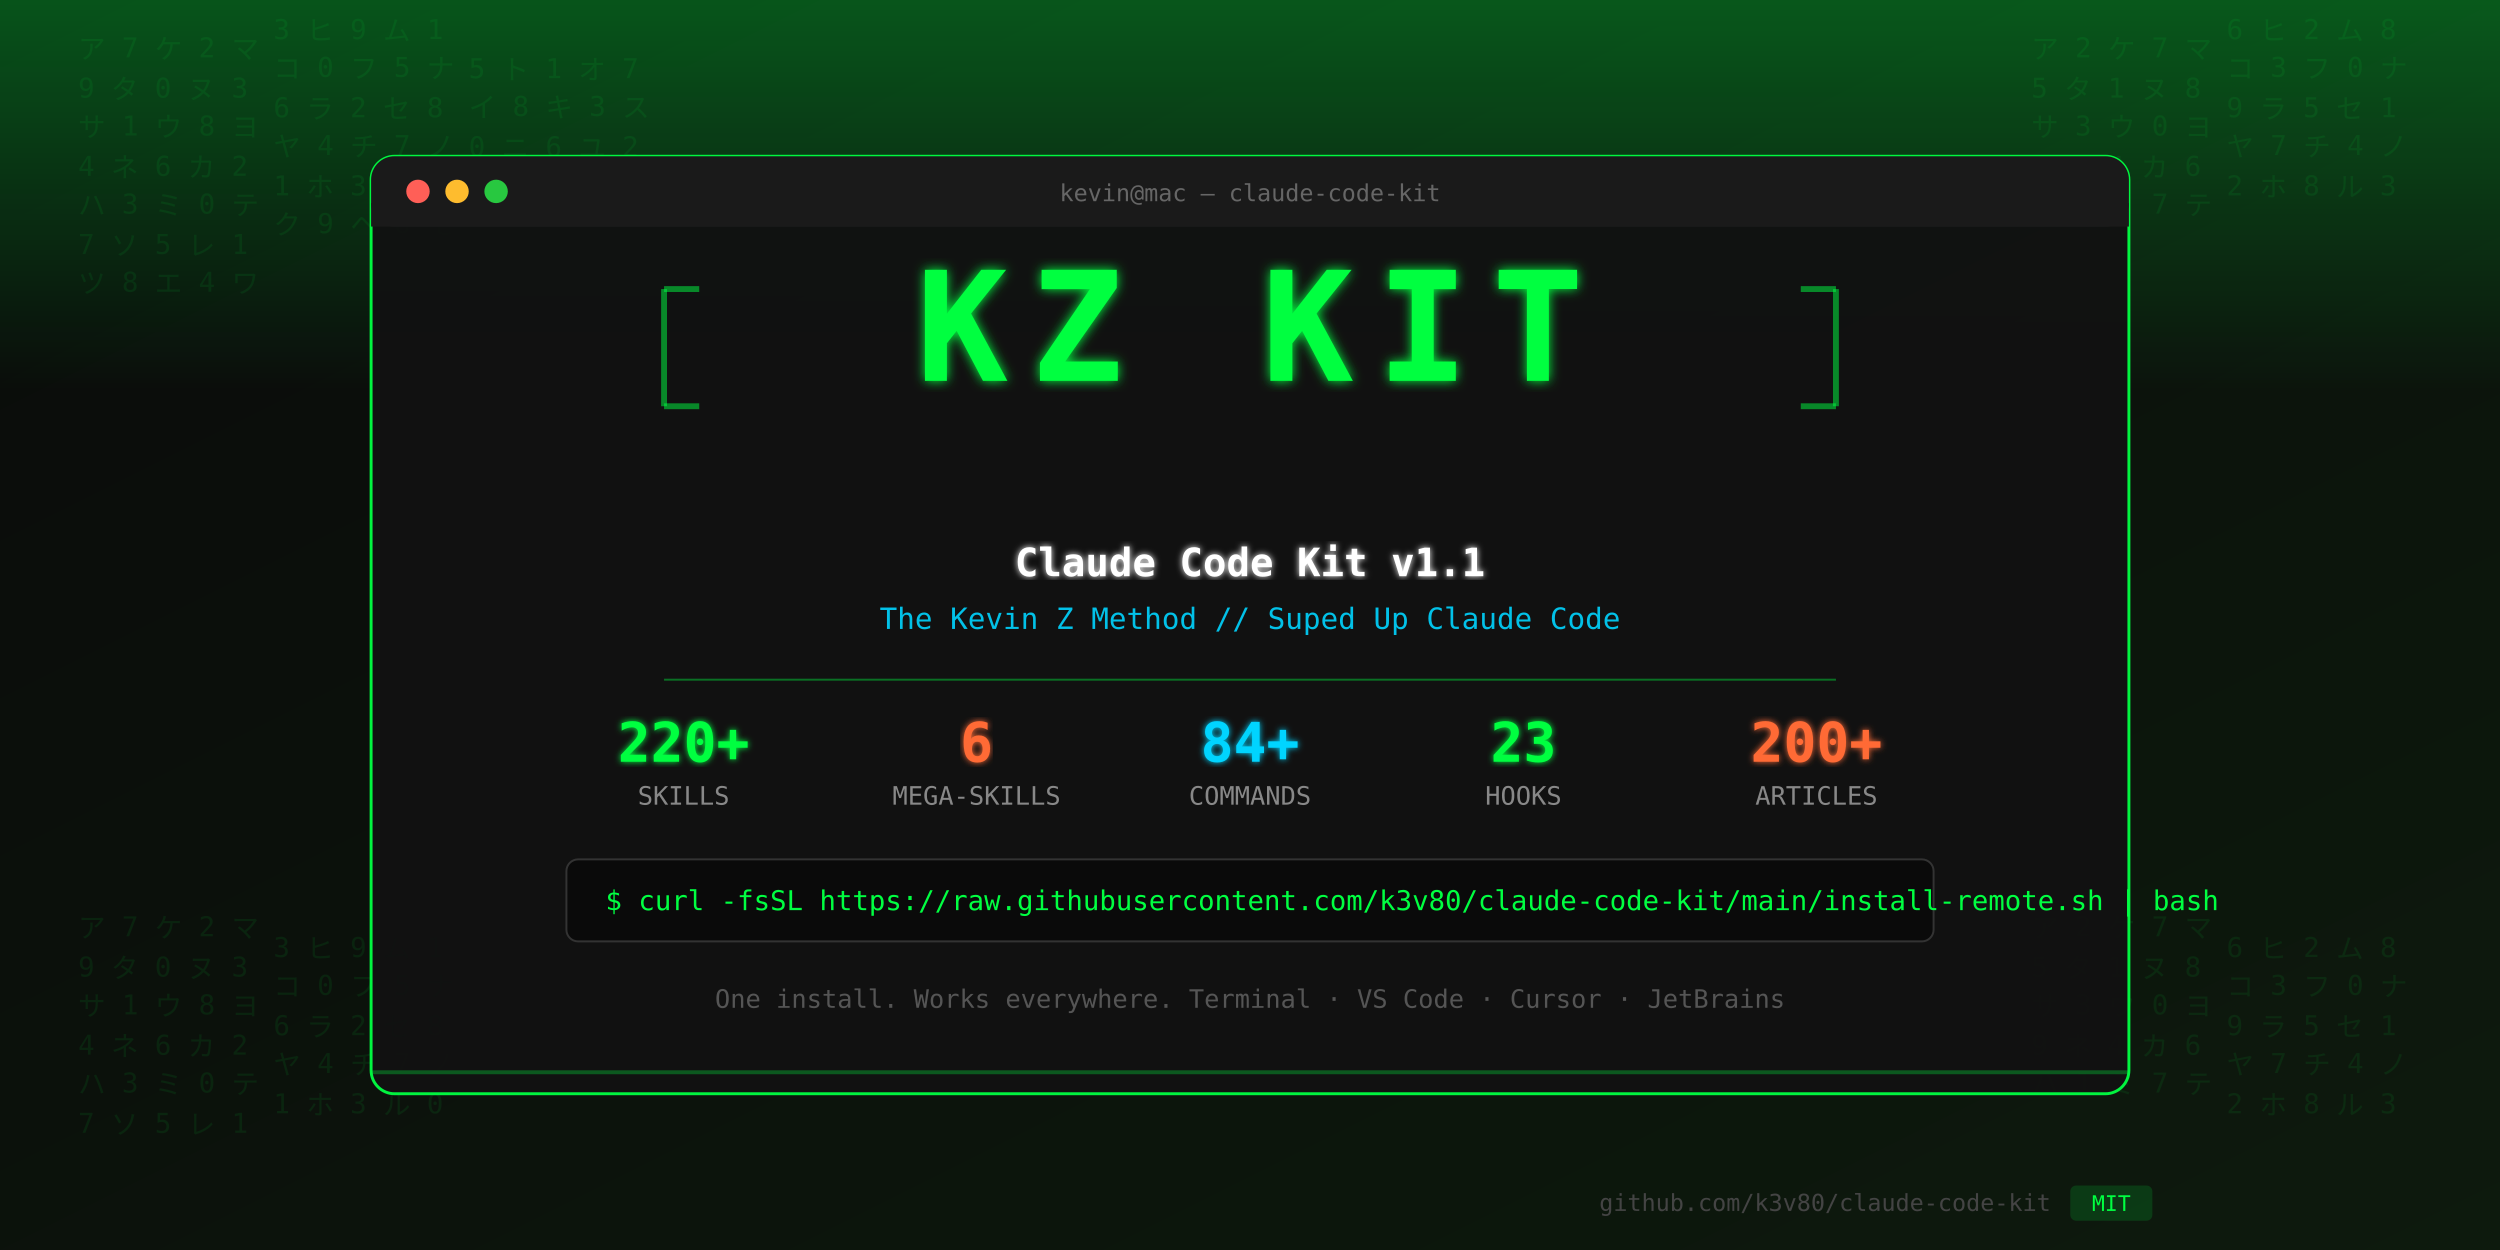
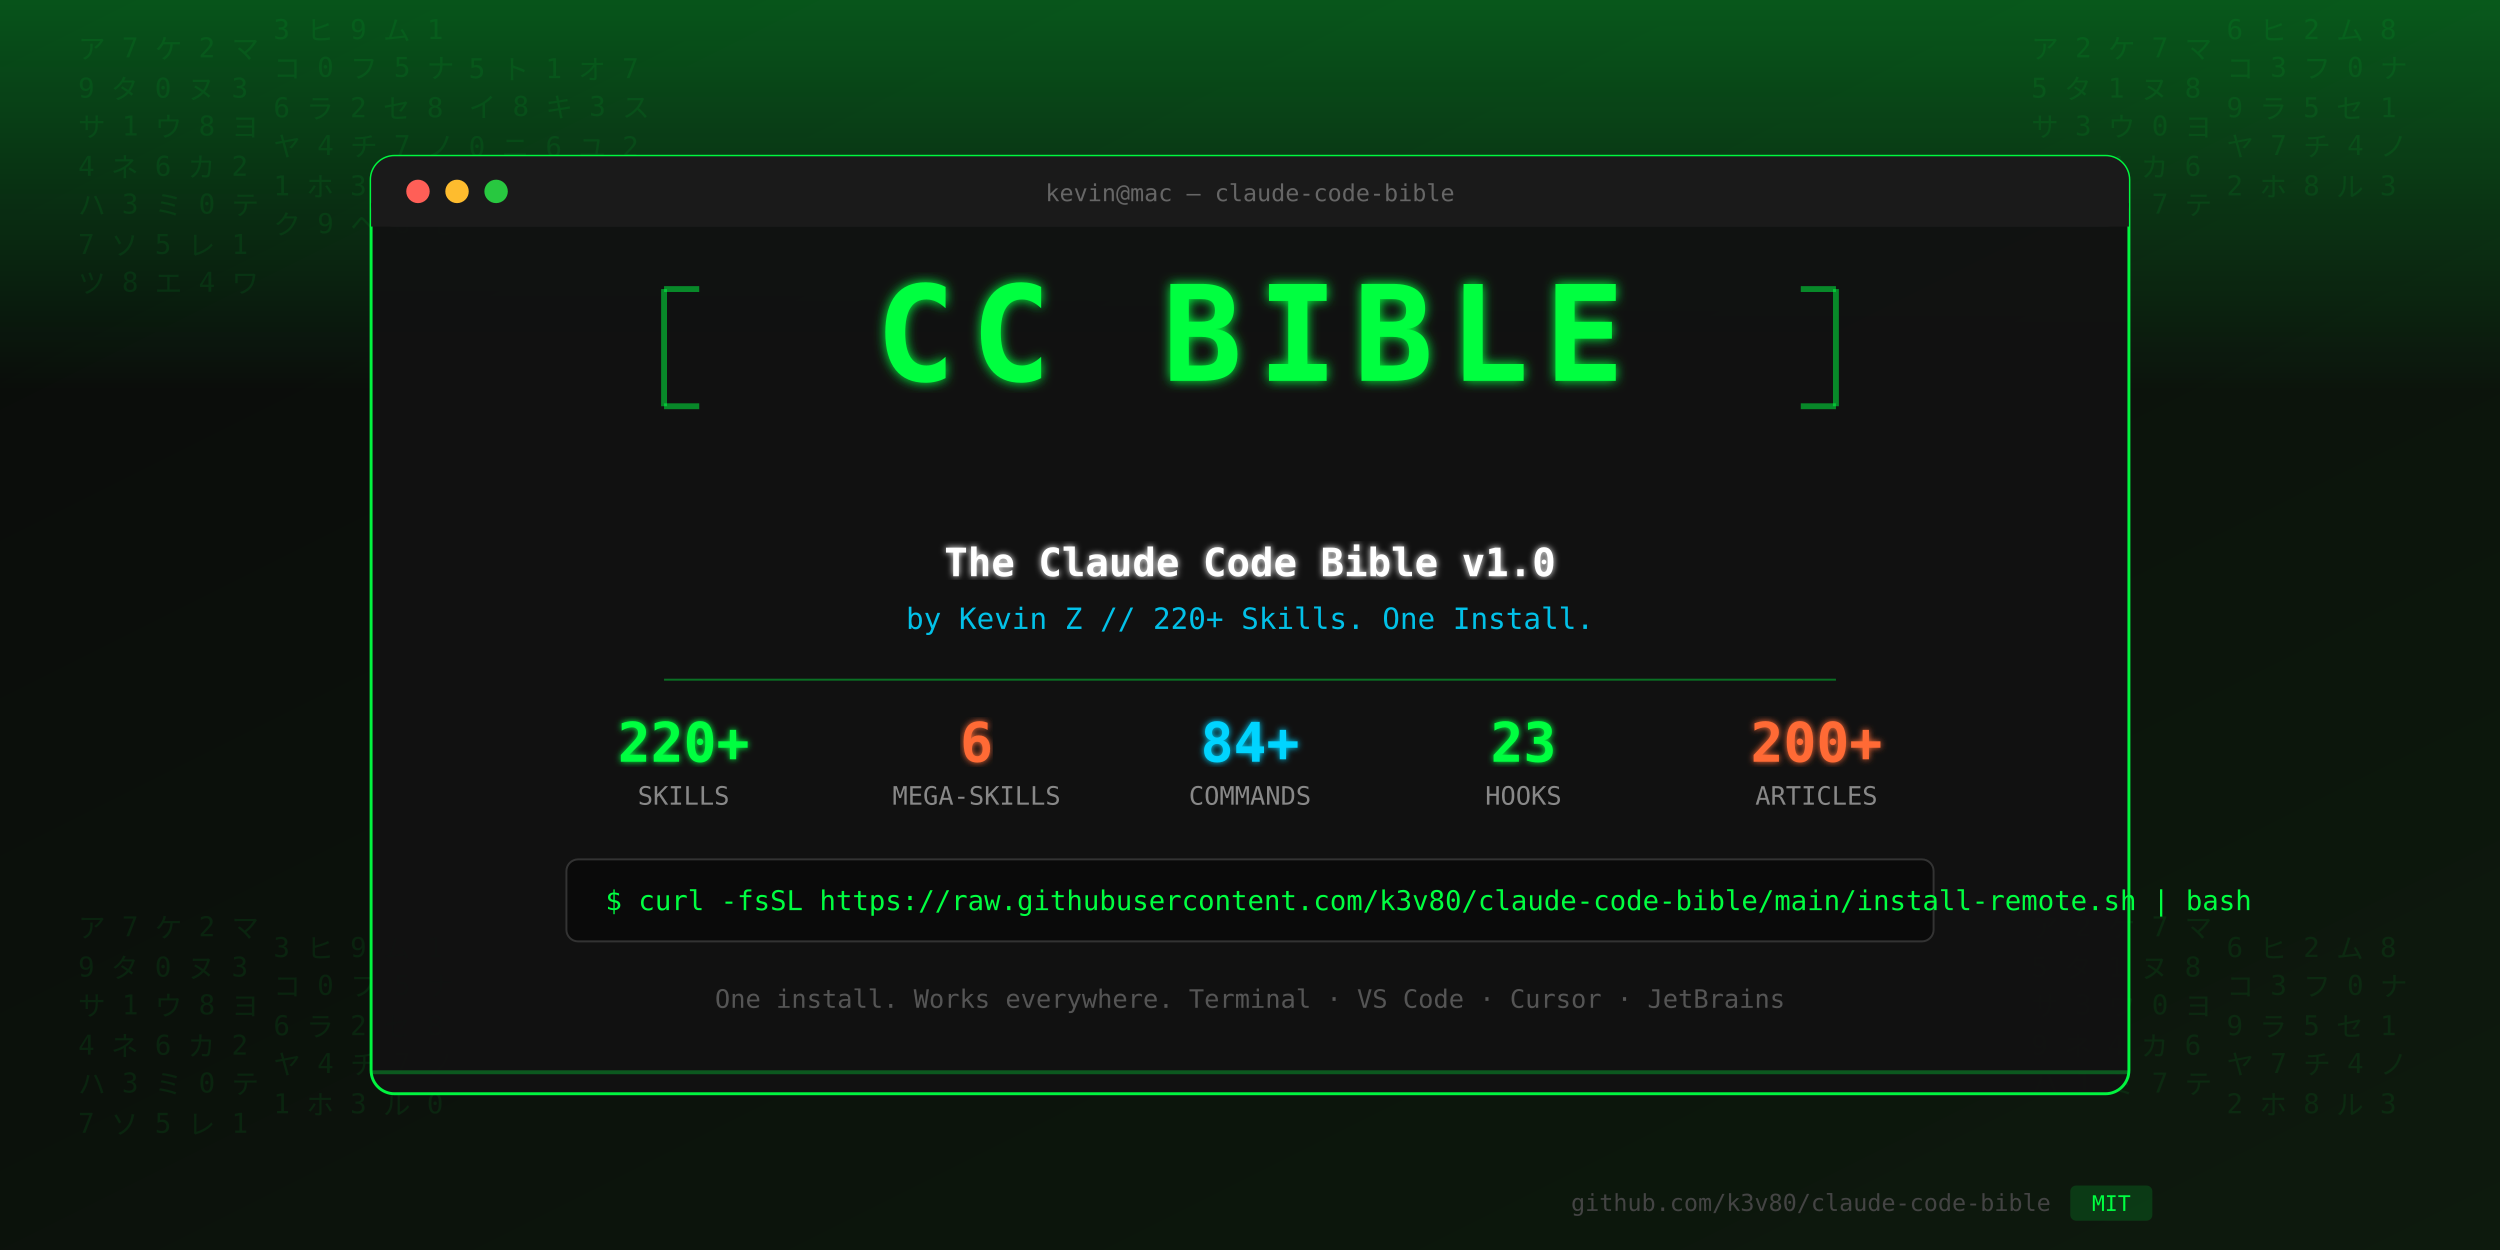
<svg xmlns="http://www.w3.org/2000/svg" width="1280" height="640" viewBox="0 0 1280 640">
  <defs>
    <linearGradient id="bg" x1="0%" y1="0%" x2="100%" y2="100%">
      <stop offset="0%" style="stop-color:#0a0a0a" />
      <stop offset="100%" style="stop-color:#0d1a0d" />
    </linearGradient>
    <linearGradient id="greenGlow" x1="0%" y1="0%" x2="0%" y2="100%">
      <stop offset="0%" style="stop-color:#00ff41;stop-opacity:0.3" />
      <stop offset="100%" style="stop-color:#00ff41;stop-opacity:0" />
    </linearGradient>
    <filter id="glow">
      <feGaussianBlur stdDeviation="3" result="blur" />
      <feMerge>
        <feMergeNode in="blur" />
        <feMergeNode in="SourceGraphic" />
      </feMerge>
    </filter>
    <filter id="softGlow">
      <feGaussianBlur stdDeviation="1.5" result="blur" />
      <feMerge>
        <feMergeNode in="blur" />
        <feMergeNode in="SourceGraphic" />
      </feMerge>
    </filter>
  </defs>
  <rect width="1280" height="640" fill="url(#bg)" />
  <g opacity="0.08" fill="#00ff41" font-family="monospace" font-size="14">
    <text x="40" y="30">ア 7 ケ 2 マ</text>
    <text x="40" y="50">9 タ 0 ヌ 3</text>
    <text x="40" y="70">サ 1 ウ 8 ヨ</text>
    <text x="40" y="90">4 ネ 6 カ 2</text>
    <text x="40" y="110">ハ 3 ミ 0 テ</text>
    <text x="40" y="130">7 ソ 5 レ 1</text>
    <text x="40" y="150">ツ 8 エ 4 ワ</text>
    <text x="140" y="20">3 ヒ 9 ム 1</text>
    <text x="140" y="40">コ 0 フ 5 ナ</text>
    <text x="140" y="60">6 ラ 2 セ 8</text>
    <text x="140" y="80">ヤ 4 チ 7 ノ</text>
    <text x="140" y="100">1 ホ 3 ル 0</text>
    <text x="140" y="120">ク 9 ヘ 6 モ</text>
    <text x="240" y="40">5 ト 1 オ 7</text>
    <text x="240" y="60">イ 8 キ 3 ス</text>
    <text x="240" y="80">0 ニ 6 ユ 2</text>
    <text x="240" y="100">リ 4 ウ 9 シ</text>
    <text x="1040" y="30">ア 2 ケ 7 マ</text>
    <text x="1040" y="50">5 タ 1 ヌ 8</text>
    <text x="1040" y="70">サ 3 ウ 0 ヨ</text>
    <text x="1040" y="90">9 ネ 4 カ 6</text>
    <text x="1040" y="110">ハ 1 ミ 7 テ</text>
    <text x="1140" y="20">6 ヒ 2 ム 8</text>
    <text x="1140" y="40">コ 3 フ 0 ナ</text>
    <text x="1140" y="60">9 ラ 5 セ 1</text>
    <text x="1140" y="80">ヤ 7 チ 4 ノ</text>
    <text x="1140" y="100">2 ホ 8 ル 3</text>
    <text x="40" y="480">ア 7 ケ 2 マ</text>
    <text x="40" y="500">9 タ 0 ヌ 3</text>
    <text x="40" y="520">サ 1 ウ 8 ヨ</text>
    <text x="40" y="540">4 ネ 6 カ 2</text>
    <text x="40" y="560">ハ 3 ミ 0 テ</text>
    <text x="40" y="580">7 ソ 5 レ 1</text>
    <text x="140" y="490">3 ヒ 9 ム 1</text>
    <text x="140" y="510">コ 0 フ 5 ナ</text>
    <text x="140" y="530">6 ラ 2 セ 8</text>
    <text x="140" y="550">ヤ 4 チ 7 ノ</text>
    <text x="140" y="570">1 ホ 3 ル 0</text>
    <text x="1040" y="480">ア 2 ケ 7 マ</text>
    <text x="1040" y="500">5 タ 1 ヌ 8</text>
    <text x="1040" y="520">サ 3 ウ 0 ヨ</text>
    <text x="1040" y="540">9 ネ 4 カ 6</text>
    <text x="1040" y="560">ハ 1 ミ 7 テ</text>
    <text x="1140" y="490">6 ヒ 2 ム 8</text>
    <text x="1140" y="510">コ 3 フ 0 ナ</text>
    <text x="1140" y="530">9 ラ 5 セ 1</text>
    <text x="1140" y="550">ヤ 7 チ 4 ノ</text>
    <text x="1140" y="570">2 ホ 8 ル 3</text>
  </g>
  <rect width="1280" height="200" fill="url(#greenGlow)" />
  <rect x="190" y="80" width="900" height="480" rx="12" fill="#111111" stroke="#00ff41" stroke-width="1.5" opacity="0.95" />
  <rect x="190" y="80" width="900" height="36" rx="12" fill="#1a1a1a" />
  <rect x="190" y="104" width="900" height="12" fill="#1a1a1a" />
  <circle cx="214" cy="98" r="6" fill="#ff5f57" />
  <circle cx="234" cy="98" r="6" fill="#febc2e" />
  <circle cx="254" cy="98" r="6" fill="#28c840" />
-   <text x="640" y="103" text-anchor="middle" fill="#666" font-family="SF Mono,Monaco,Menlo,monospace" font-size="12">kevin@mac — claude-code-kit</text>
+   <text x="640" y="103" text-anchor="middle" fill="#666" font-family="SF Mono,Monaco,Menlo,monospace" font-size="12">kevin@mac — claude-code-bible</text>
  <g filter="url(#glow)">
-     <text x="640" y="195" text-anchor="middle" fill="#00ff41" font-family="Monaco,Menlo,Consolas,monospace" font-size="78" font-weight="bold" letter-spacing="12">KZ KIT</text>
+     <text x="640" y="195" text-anchor="middle" fill="#00ff41" font-family="Monaco,Menlo,Consolas,monospace" font-size="68" font-weight="bold" letter-spacing="8">CC BIBLE</text>
  </g>
  <line x1="340" y1="148" x2="340" y2="208" stroke="#00ff41" stroke-width="3" opacity="0.5" />
  <line x1="340" y1="148" x2="358" y2="148" stroke="#00ff41" stroke-width="3" opacity="0.5" />
  <line x1="340" y1="208" x2="358" y2="208" stroke="#00ff41" stroke-width="3" opacity="0.5" />
  <line x1="940" y1="148" x2="940" y2="208" stroke="#00ff41" stroke-width="3" opacity="0.5" />
  <line x1="922" y1="148" x2="940" y2="148" stroke="#00ff41" stroke-width="3" opacity="0.5" />
  <line x1="922" y1="208" x2="940" y2="208" stroke="#00ff41" stroke-width="3" opacity="0.5" />
  <text x="640" y="295" text-anchor="middle" fill="#ffffff" font-family="SF Mono,Monaco,Menlo,Consolas,monospace" font-size="20" font-weight="bold" filter="url(#softGlow)">
-     Claude Code Kit  v1.1
+     The Claude Code Bible  v1.0
  </text>
  <text x="640" y="322" text-anchor="middle" fill="#00d4ff" font-family="SF Mono,Monaco,Menlo,Consolas,monospace" font-size="15" opacity="0.9">
-     The Kevin Z Method  //  Suped Up Claude Code
+     by Kevin Z  //  220+ Skills. One Install.
  </text>
  <line x1="340" y1="348" x2="940" y2="348" stroke="#00ff41" stroke-width="1" opacity="0.4" />
  <g font-family="SF Mono,Monaco,Menlo,Consolas,monospace" text-anchor="middle">
    <text x="350" y="390" fill="#00ff41" font-size="28" font-weight="bold" filter="url(#softGlow)">220+</text>
    <text x="350" y="412" fill="#888" font-size="13">SKILLS</text>
    <text x="500" y="390" fill="#ff6b35" font-size="28" font-weight="bold" filter="url(#softGlow)">6</text>
    <text x="500" y="412" fill="#888" font-size="13">MEGA-SKILLS</text>
    <text x="640" y="390" fill="#00d4ff" font-size="28" font-weight="bold" filter="url(#softGlow)">84+</text>
    <text x="640" y="412" fill="#888" font-size="13">COMMANDS</text>
    <text x="780" y="390" fill="#00ff41" font-size="28" font-weight="bold" filter="url(#softGlow)">23</text>
    <text x="780" y="412" fill="#888" font-size="13">HOOKS</text>
    <text x="930" y="390" fill="#ff6b35" font-size="28" font-weight="bold" filter="url(#softGlow)">200+</text>
    <text x="930" y="412" fill="#888" font-size="13">ARTICLES</text>
  </g>
  <rect x="290" y="440" width="700" height="42" rx="6" fill="#0a0a0a" stroke="#333" stroke-width="1" />
  <text x="310" y="466" fill="#00ff41" font-family="SF Mono,Monaco,Menlo,Consolas,monospace" font-size="14">
-     $ curl -fsSL https://raw.githubusercontent.com/k3v80/claude-code-kit/main/install-remote.sh | bash
+     $ curl -fsSL https://raw.githubusercontent.com/k3v80/claude-code-bible/main/install-remote.sh | bash
  </text>
  <text x="640" y="516" text-anchor="middle" fill="#555" font-family="SF Mono,Monaco,Menlo,Consolas,monospace" font-size="13">
    One install. Works everywhere. Terminal · VS Code · Cursor · JetBrains
  </text>
  <rect x="190" y="548" width="900" height="2" fill="#00ff41" opacity="0.3" />
  <text x="1050" y="620" text-anchor="end" fill="#444" font-family="SF Mono,Monaco,Menlo,Consolas,monospace" font-size="12">
-     github.com/k3v80/claude-code-kit
+     github.com/k3v80/claude-code-bible
  </text>
  <rect x="1060" y="607" width="42" height="18" rx="3" fill="#00ff41" opacity="0.15" />
  <text x="1081" y="620" text-anchor="middle" fill="#00ff41" font-family="SF Mono,Monaco,Menlo,Consolas,monospace" font-size="11">MIT</text>
</svg>
